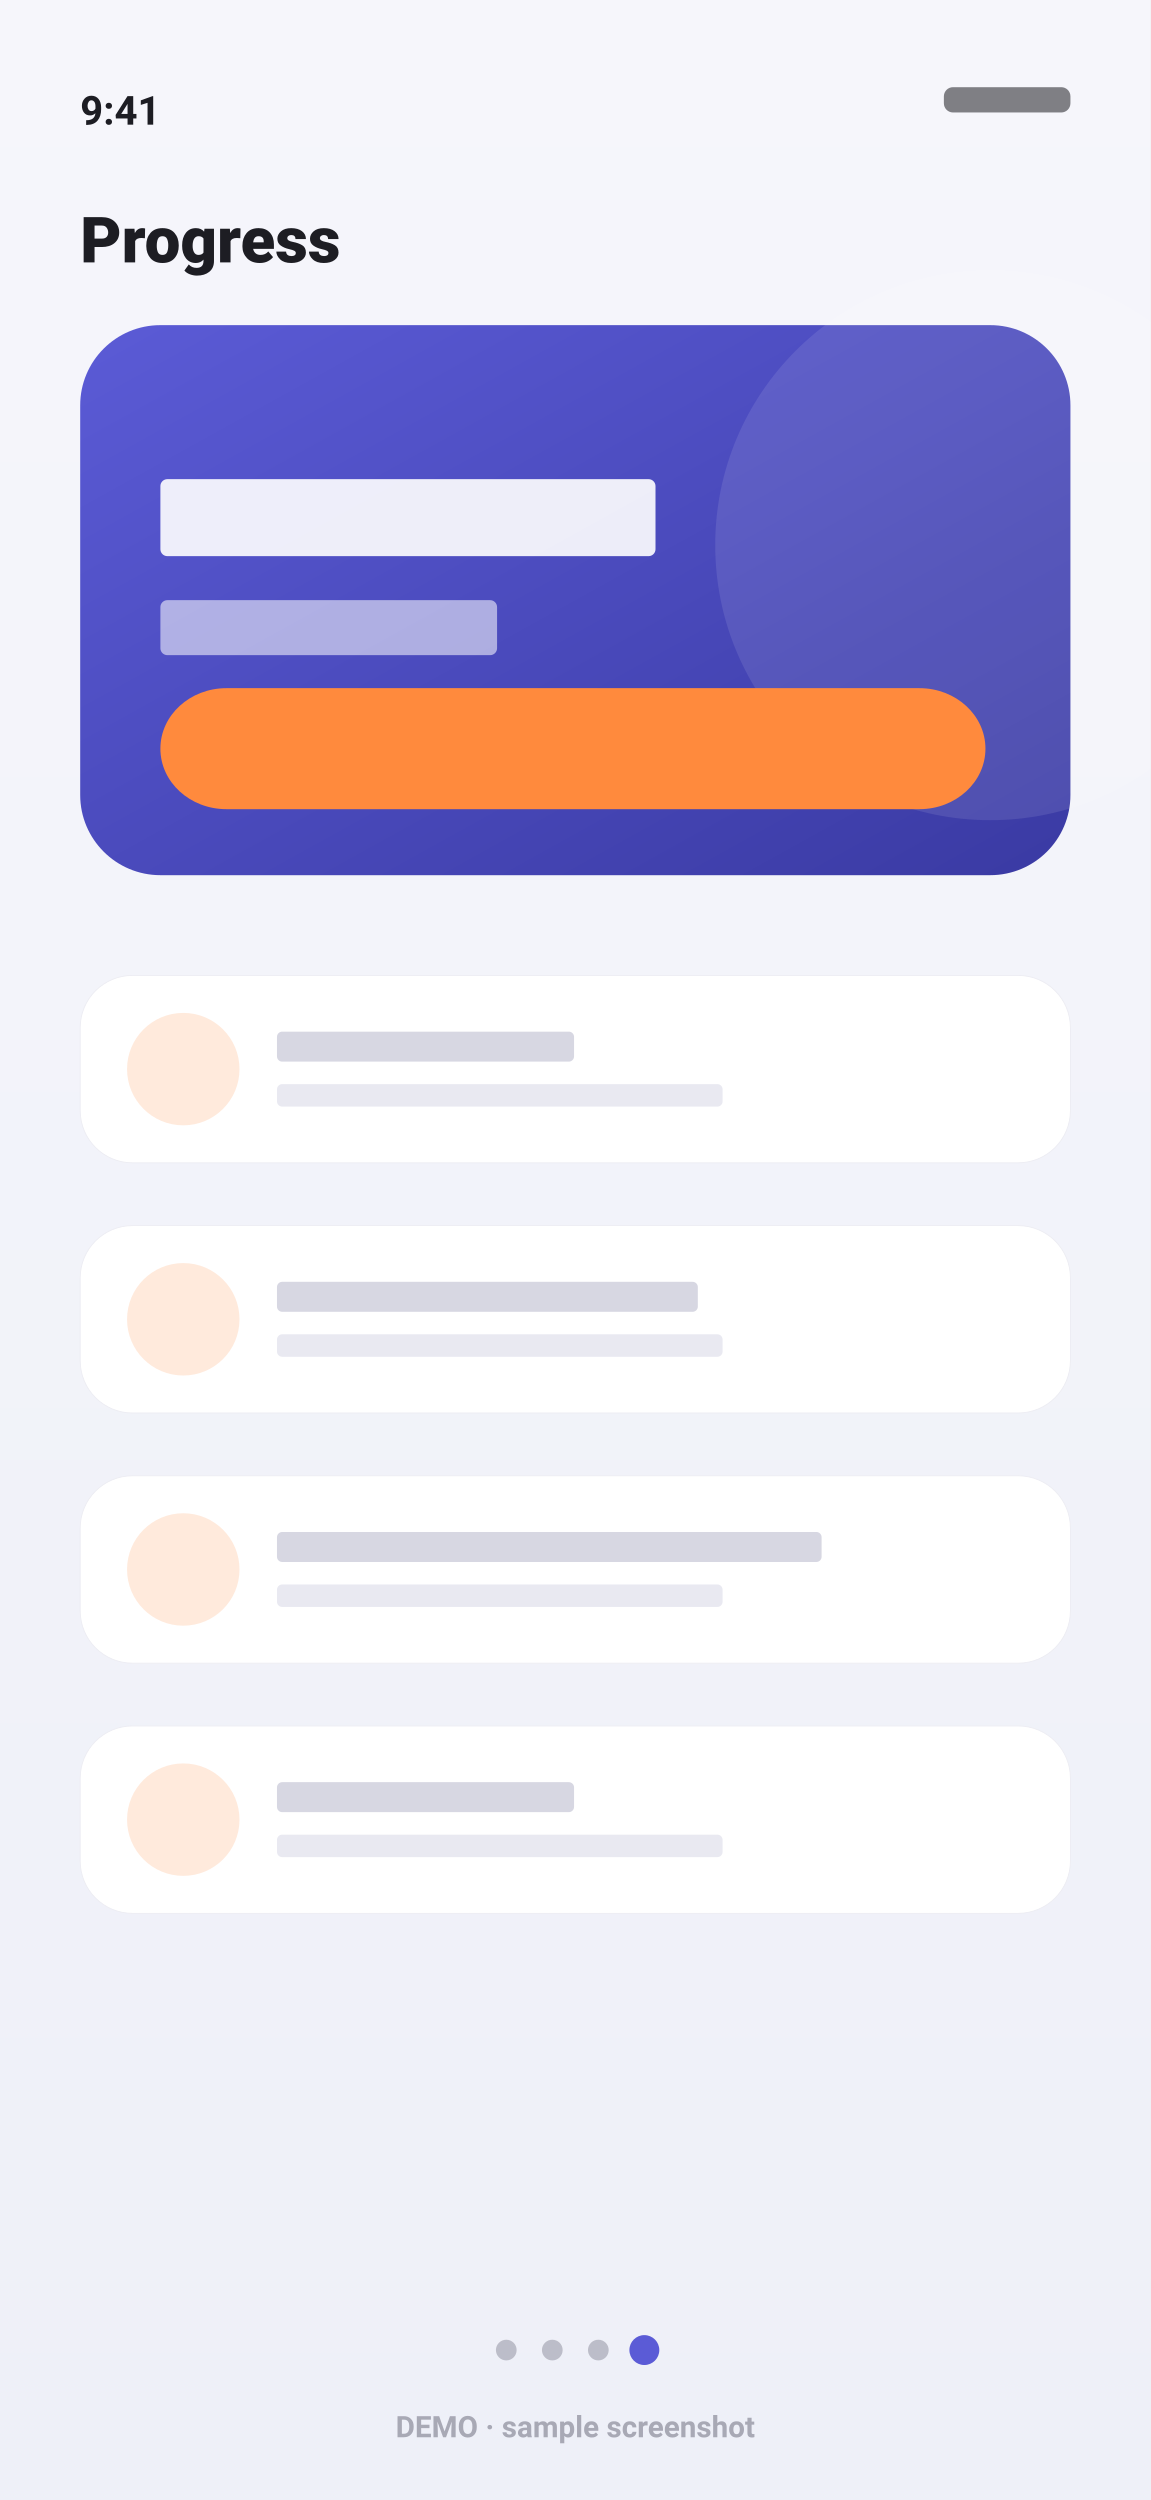
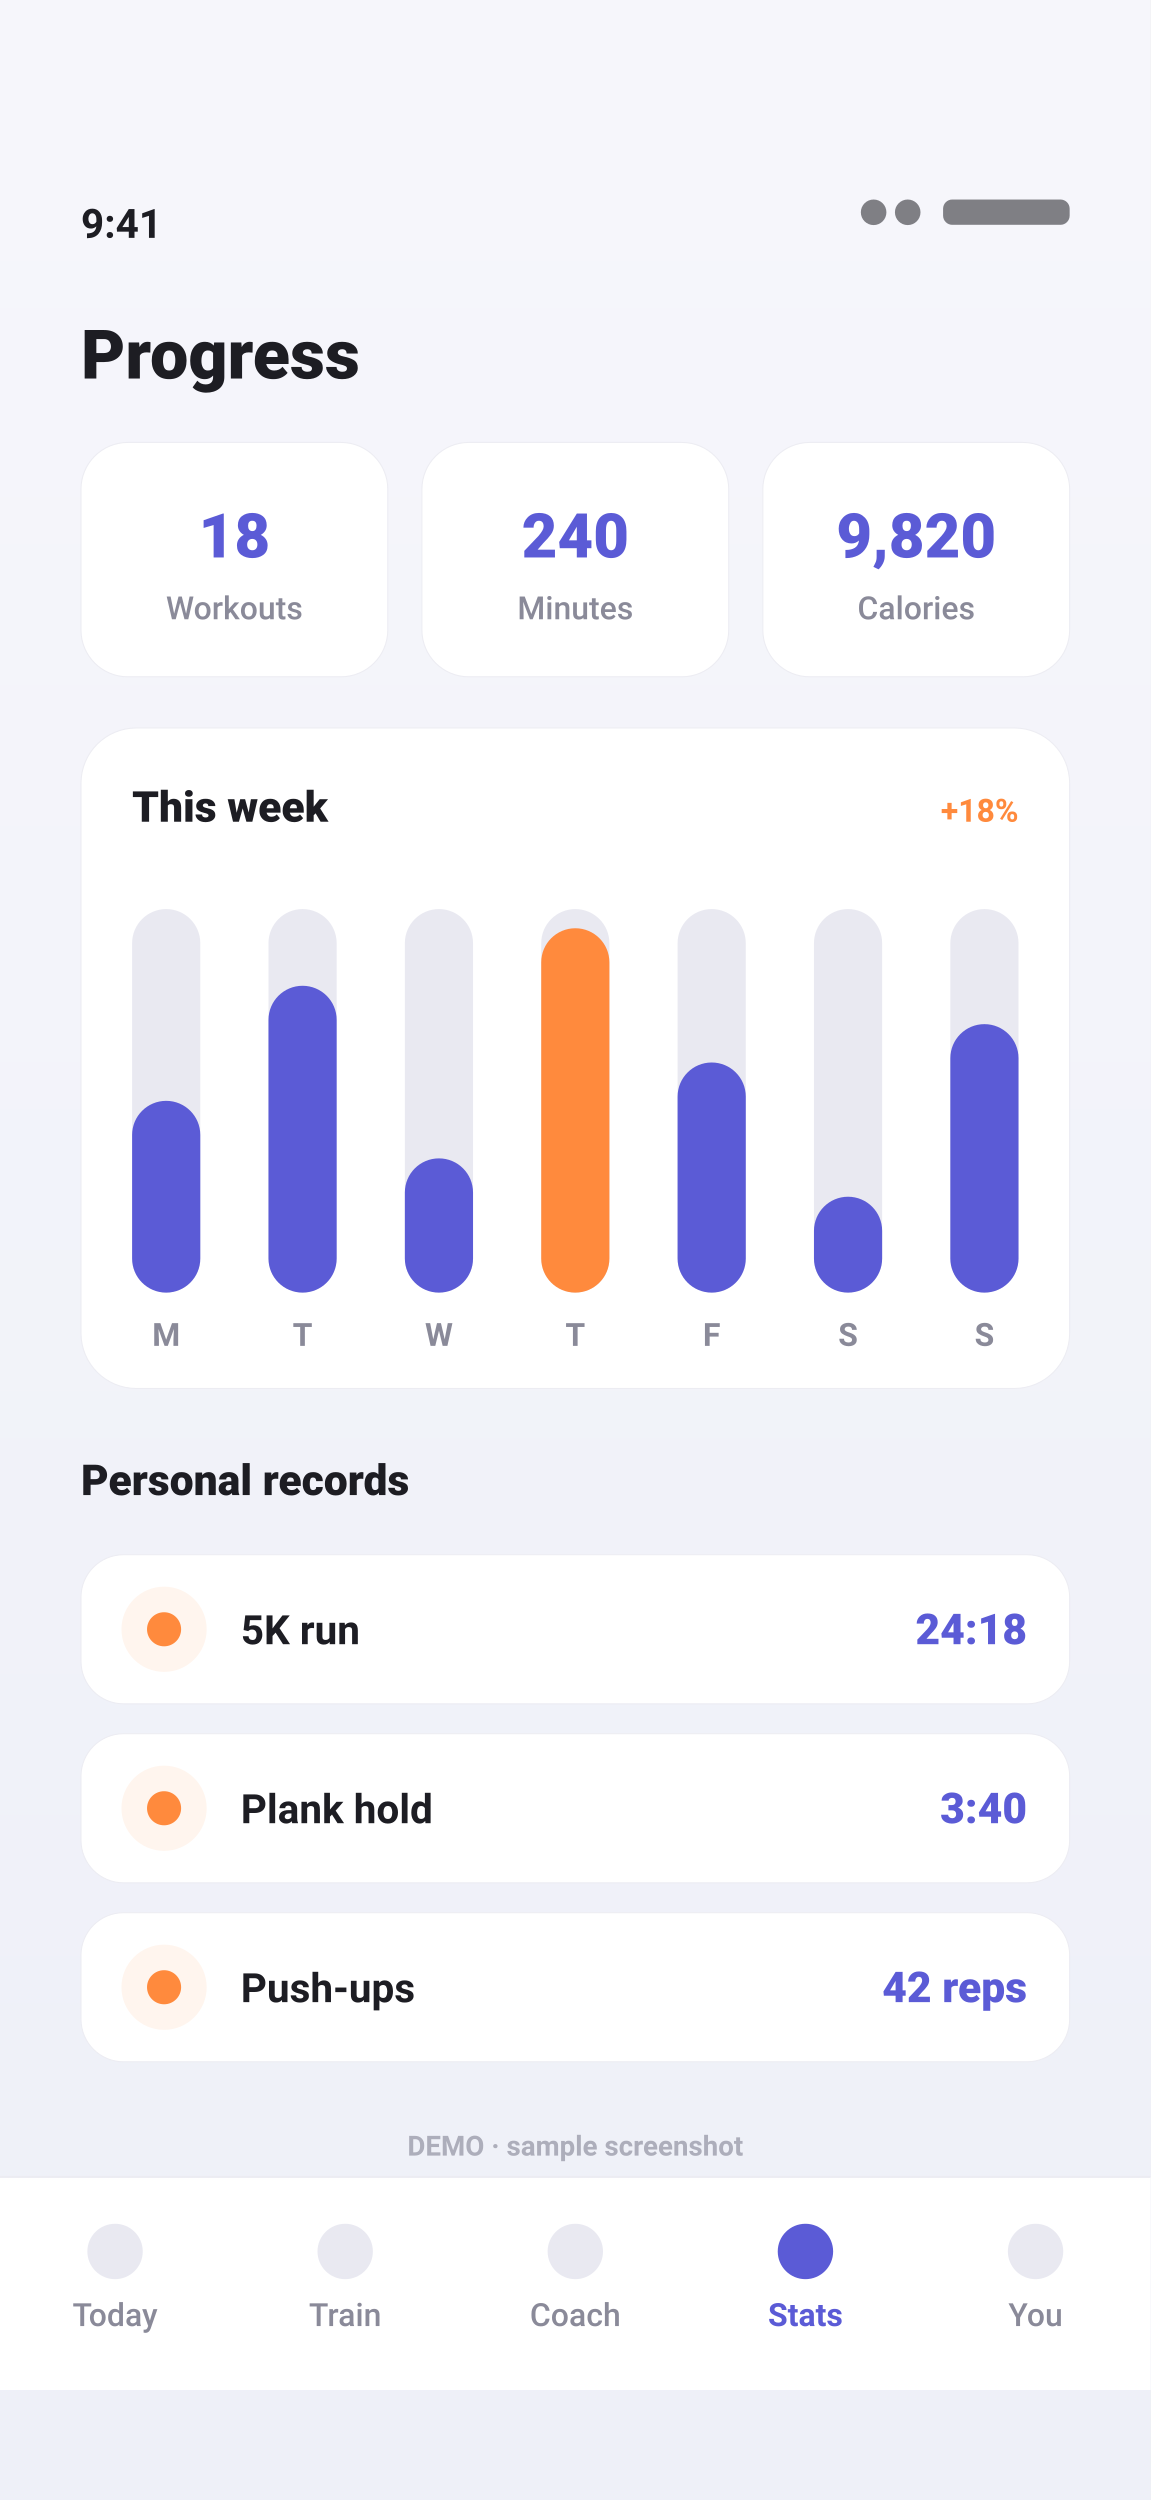
<svg xmlns="http://www.w3.org/2000/svg" viewBox="0 0 1320 2868" width="1320" height="2868" role="img" aria-label="Progress">
  <defs>
    <linearGradient id="bg" x1="0" y1="0" x2="0" y2="1">
      <stop offset="0" stop-color="#f6f6fb" />
      <stop offset="1" stop-color="#eef0f8" />
    </linearGradient>
    <linearGradient id="hero" x1="0" y1="0" x2="1" y2="1">
      <stop offset="0" stop-color="#5b5bd6" />
      <stop offset="1" stop-color="#3a3aa3" />
    </linearGradient>
+     <linearGradient id="warm" x1="0" y1="0" x2="1" y2="1">
+       <stop offset="0" stop-color="#ff9d57" />
+       <stop offset="1" stop-color="#ff8a3d" />
+     </linearGradient>
  </defs>
  <rect width="1320" height="2868" fill="url(#bg)" />
-   <text x="92" y="143" font-family="-apple-system,Segoe UI,Roboto,sans-serif" font-size="46" font-weight="700" fill="#1d1d23">9:41</text>
-   <rect x="1082.8" y="100" width="145.2" height="29.04" rx="10.56" fill="#1d1d23" opacity="0.55" />
-   <text x="92" y="301" font-family="-apple-system,Segoe UI,Roboto,sans-serif" font-size="73" font-weight="800" fill="#1d1d23">Progress</text>
-   <rect x="92" y="373" width="1136" height="631" rx="92" fill="url(#hero)" />
-   <circle cx="1136" cy="625.4" r="315.5" fill="#ffffff" opacity="0.10" />
-   <rect x="184" y="549.68" width="568" height="88.34" rx="8" fill="#ffffff" opacity="0.9" />
-   <rect x="184" y="688.5" width="386.24" height="63.1" rx="8" fill="#ffffff" opacity="0.55" />
-   <rect x="184" y="789.46" width="946.5" height="138.82" rx="75.72" fill="#ff8a3d" />
-   <rect x="92" y="1119" width="1136" height="215" rx="60" fill="#ffffff" stroke="#ececf2" />
-   <circle cx="210.25" cy="1226.5" r="64.5" fill="#ff8a3d" opacity="0.18" />
-   <rect x="317.75" y="1183.5" width="340.8" height="34.4" rx="6" fill="#d7d7e2" />
-   <rect x="317.75" y="1243.7" width="511.2" height="25.8" rx="6" fill="#e9e9f1" />
-   <rect x="92" y="1406" width="1136" height="215" rx="60" fill="#ffffff" stroke="#ececf2" />
-   <circle cx="210.25" cy="1513.5" r="64.5" fill="#ff8a3d" opacity="0.18" />
-   <rect x="317.75" y="1470.5" width="482.8" height="34.4" rx="6" fill="#d7d7e2" />
-   <rect x="317.75" y="1530.7" width="511.2" height="25.8" rx="6" fill="#e9e9f1" />
-   <rect x="92" y="1693" width="1136" height="215" rx="60" fill="#ffffff" stroke="#ececf2" />
-   <circle cx="210.25" cy="1800.5" r="64.5" fill="#ff8a3d" opacity="0.18" />
-   <rect x="317.75" y="1757.5" width="624.8" height="34.4" rx="6" fill="#d7d7e2" />
-   <rect x="317.75" y="1817.7" width="511.2" height="25.8" rx="6" fill="#e9e9f1" />
-   <rect x="92" y="1980" width="1136" height="215" rx="60" fill="#ffffff" stroke="#ececf2" />
-   <circle cx="210.25" cy="2087.5" r="64.5" fill="#ff8a3d" opacity="0.18" />
-   <rect x="317.75" y="2044.5" width="340.8" height="34.4" rx="6" fill="#d7d7e2" />
-   <rect x="317.75" y="2104.7" width="511.2" height="25.8" rx="6" fill="#e9e9f1" />
-   <g>
-     <circle cx="580.8" cy="2696" r="11.88" fill="#8a8a99" opacity="0.5" />
-     <circle cx="633.6" cy="2696" r="11.88" fill="#8a8a99" opacity="0.5" />
-     <circle cx="686.4" cy="2696" r="11.88" fill="#8a8a99" opacity="0.5" />
-     <circle cx="739.2" cy="2696" r="17.16" fill="#5b5bd6" opacity="1" />
+   <g transform="translate(0.00 126.22) scale(1.22222)">
+     <rect width="1080" height="2140" fill="url(#bg)" />
+     <text x="76" y="120" font-family="-apple-system,Segoe UI,Roboto,sans-serif" font-size="38" font-weight="700" fill="#1d1d23">9:41</text>
+     <rect x="885.2" y="84" width="118.8" height="23.76" rx="8.64" fill="#1d1d23" opacity="0.55" />
+     <circle cx="820" cy="96" r="12" fill="#1d1d23" opacity="0.55" />
+     <circle cx="852" cy="96" r="12" fill="#1d1d23" opacity="0.55" />
+     <text x="76" y="252" font-family="-apple-system,Segoe UI,Roboto,sans-serif" font-size="64" font-weight="800" fill="#1d1d23">Progress</text>
+     <rect x="76" y="312" width="288" height="220" rx="44" fill="#ffffff" stroke="#ececf2" />
+     <text x="220" y="420" font-family="-apple-system,Segoe UI,Roboto,sans-serif" font-size="58" font-weight="800" fill="#5b5bd6" text-anchor="middle">18</text>
+     <text x="220" y="478" font-family="-apple-system,Segoe UI,Roboto,sans-serif" font-size="30" font-weight="500" fill="#8a8a99" text-anchor="middle">Workouts</text>
+     <rect x="396" y="312" width="288" height="220" rx="44" fill="#ffffff" stroke="#ececf2" />
+     <text x="540" y="420" font-family="-apple-system,Segoe UI,Roboto,sans-serif" font-size="58" font-weight="800" fill="#5b5bd6" text-anchor="middle">240</text>
+     <text x="540" y="478" font-family="-apple-system,Segoe UI,Roboto,sans-serif" font-size="30" font-weight="500" fill="#8a8a99" text-anchor="middle">Minutes</text>
+     <rect x="716" y="312" width="288" height="220" rx="44" fill="#ffffff" stroke="#ececf2" />
+     <text x="860" y="420" font-family="-apple-system,Segoe UI,Roboto,sans-serif" font-size="58" font-weight="800" fill="#5b5bd6" text-anchor="middle">9,820</text>
+     <text x="860" y="478" font-family="-apple-system,Segoe UI,Roboto,sans-serif" font-size="30" font-weight="500" fill="#8a8a99" text-anchor="middle">Calories</text>
+     <rect x="76" y="580" width="928" height="620" rx="52" fill="#ffffff" stroke="#ececf2" />
+     <text x="124" y="668" font-family="-apple-system,Segoe UI,Roboto,sans-serif" font-size="40" font-weight="800" fill="#1d1d23">This week</text>
+     <text x="956" y="668" font-family="-apple-system,Segoe UI,Roboto,sans-serif" font-size="30" font-weight="600" fill="#ff8a3d" text-anchor="end">+18%</text>
+     <rect x="124" y="750" width="64" height="360" rx="32" fill="#e9e9f1" />
+     <rect x="124" y="930" width="64" height="180" rx="32" fill="#5b5bd6" />
+     <text x="156" y="1160" font-family="-apple-system,Segoe UI,Roboto,sans-serif" font-size="30" font-weight="600" fill="#8a8a99" text-anchor="middle">M</text>
+     <rect x="252" y="750" width="64" height="360" rx="32" fill="#e9e9f1" />
+     <rect x="252" y="822" width="64" height="288" rx="32" fill="#5b5bd6" />
+     <text x="284" y="1160" font-family="-apple-system,Segoe UI,Roboto,sans-serif" font-size="30" font-weight="600" fill="#8a8a99" text-anchor="middle">T</text>
+     <rect x="380" y="750" width="64" height="360" rx="32" fill="#e9e9f1" />
+     <rect x="380" y="984" width="64" height="126" rx="32" fill="#5b5bd6" />
+     <text x="412" y="1160" font-family="-apple-system,Segoe UI,Roboto,sans-serif" font-size="30" font-weight="600" fill="#8a8a99" text-anchor="middle">W</text>
+     <rect x="508" y="750" width="64" height="360" rx="32" fill="#e9e9f1" />
+     <rect x="508" y="768" width="64" height="342" rx="32" fill="#ff8a3d" />
+     <text x="540" y="1160" font-family="-apple-system,Segoe UI,Roboto,sans-serif" font-size="30" font-weight="600" fill="#8a8a99" text-anchor="middle">T</text>
+     <rect x="636" y="750" width="64" height="360" rx="32" fill="#e9e9f1" />
+     <rect x="636" y="894" width="64" height="216" rx="32" fill="#5b5bd6" />
+     <text x="668" y="1160" font-family="-apple-system,Segoe UI,Roboto,sans-serif" font-size="30" font-weight="600" fill="#8a8a99" text-anchor="middle">F</text>
+     <rect x="764" y="750" width="64" height="360" rx="32" fill="#e9e9f1" />
+     <rect x="764" y="1020" width="64" height="90" rx="32" fill="#5b5bd6" />
+     <text x="796" y="1160" font-family="-apple-system,Segoe UI,Roboto,sans-serif" font-size="30" font-weight="600" fill="#8a8a99" text-anchor="middle">S</text>
+     <rect x="892" y="750" width="64" height="360" rx="32" fill="#e9e9f1" />
+     <rect x="892" y="858" width="64" height="252" rx="32" fill="#5b5bd6" />
+     <text x="924" y="1160" font-family="-apple-system,Segoe UI,Roboto,sans-serif" font-size="30" font-weight="600" fill="#8a8a99" text-anchor="middle">S</text>
+     <text x="76" y="1300" font-family="-apple-system,Segoe UI,Roboto,sans-serif" font-size="40" font-weight="800" fill="#1d1d23">Personal records</text>
+     <rect x="76" y="1356" width="928" height="140" rx="40" fill="#ffffff" stroke="#ececf2" />
+     <circle cx="154" cy="1426" r="40" fill="#fff5ee" />
+     <circle cx="154" cy="1426" r="16" fill="#ff8a3d" />
+     <text x="226" y="1440" font-family="-apple-system,Segoe UI,Roboto,sans-serif" font-size="38" font-weight="600" fill="#1d1d23">5K run</text>
+     <text x="964" y="1440" font-family="-apple-system,Segoe UI,Roboto,sans-serif" font-size="40" font-weight="800" fill="#5b5bd6" text-anchor="end">24:18</text>
+     <rect x="76" y="1524" width="928" height="140" rx="40" fill="#ffffff" stroke="#ececf2" />
+     <circle cx="154" cy="1594" r="40" fill="#fff5ee" />
+     <circle cx="154" cy="1594" r="16" fill="#ff8a3d" />
+     <text x="226" y="1608" font-family="-apple-system,Segoe UI,Roboto,sans-serif" font-size="38" font-weight="600" fill="#1d1d23">Plank hold</text>
+     <text x="964" y="1608" font-family="-apple-system,Segoe UI,Roboto,sans-serif" font-size="40" font-weight="800" fill="#5b5bd6" text-anchor="end">3:40</text>
+     <rect x="76" y="1692" width="928" height="140" rx="40" fill="#ffffff" stroke="#ececf2" />
+     <circle cx="154" cy="1762" r="40" fill="#fff5ee" />
+     <circle cx="154" cy="1762" r="16" fill="#ff8a3d" />
+     <text x="226" y="1776" font-family="-apple-system,Segoe UI,Roboto,sans-serif" font-size="38" font-weight="600" fill="#1d1d23">Push-ups</text>
+     <text x="964" y="1776" font-family="-apple-system,Segoe UI,Roboto,sans-serif" font-size="40" font-weight="800" fill="#5b5bd6" text-anchor="end">42 reps</text>
+     <text x="540" y="1920" font-family="-apple-system,Segoe UI,Roboto,sans-serif" font-size="26" font-weight="700" fill="#8a8a99" text-anchor="middle" opacity="0.65">DEMO · sample screenshot</text>
+     <rect x="0" y="1940" width="1080" height="200" rx="0" fill="#ffffff" />
+     <line x1="0" y1="1940" x2="1080" y2="1940" stroke="#ececf2" stroke-width="2" />
+     <circle cx="108" cy="2010" r="26" fill="#e9e9f1" />
+     <text x="108" y="2080" font-family="-apple-system,Segoe UI,Roboto,sans-serif" font-size="30" font-weight="500" fill="#8a8a99" text-anchor="middle">Today</text>
+     <circle cx="324" cy="2010" r="26" fill="#e9e9f1" />
+     <text x="324" y="2080" font-family="-apple-system,Segoe UI,Roboto,sans-serif" font-size="30" font-weight="500" fill="#8a8a99" text-anchor="middle">Train</text>
+     <circle cx="540" cy="2010" r="26" fill="#e9e9f1" />
+     <text x="540" y="2080" font-family="-apple-system,Segoe UI,Roboto,sans-serif" font-size="30" font-weight="500" fill="#8a8a99" text-anchor="middle">Coach</text>
+     <circle cx="756" cy="2010" r="26" fill="#5b5bd6" />
+     <text x="756" y="2080" font-family="-apple-system,Segoe UI,Roboto,sans-serif" font-size="30" font-weight="700" fill="#5b5bd6" text-anchor="middle">Stats</text>
+     <circle cx="972" cy="2010" r="26" fill="#e9e9f1" />
+     <text x="972" y="2080" font-family="-apple-system,Segoe UI,Roboto,sans-serif" font-size="30" font-weight="500" fill="#8a8a99" text-anchor="middle">You</text>
  </g>
-   <text x="660" y="2796" text-anchor="middle" font-family="-apple-system,Segoe UI,Roboto,sans-serif" font-size="34" font-weight="700" fill="#8a8a99" opacity="0.7">DEMO · sample screenshot</text>
</svg>
